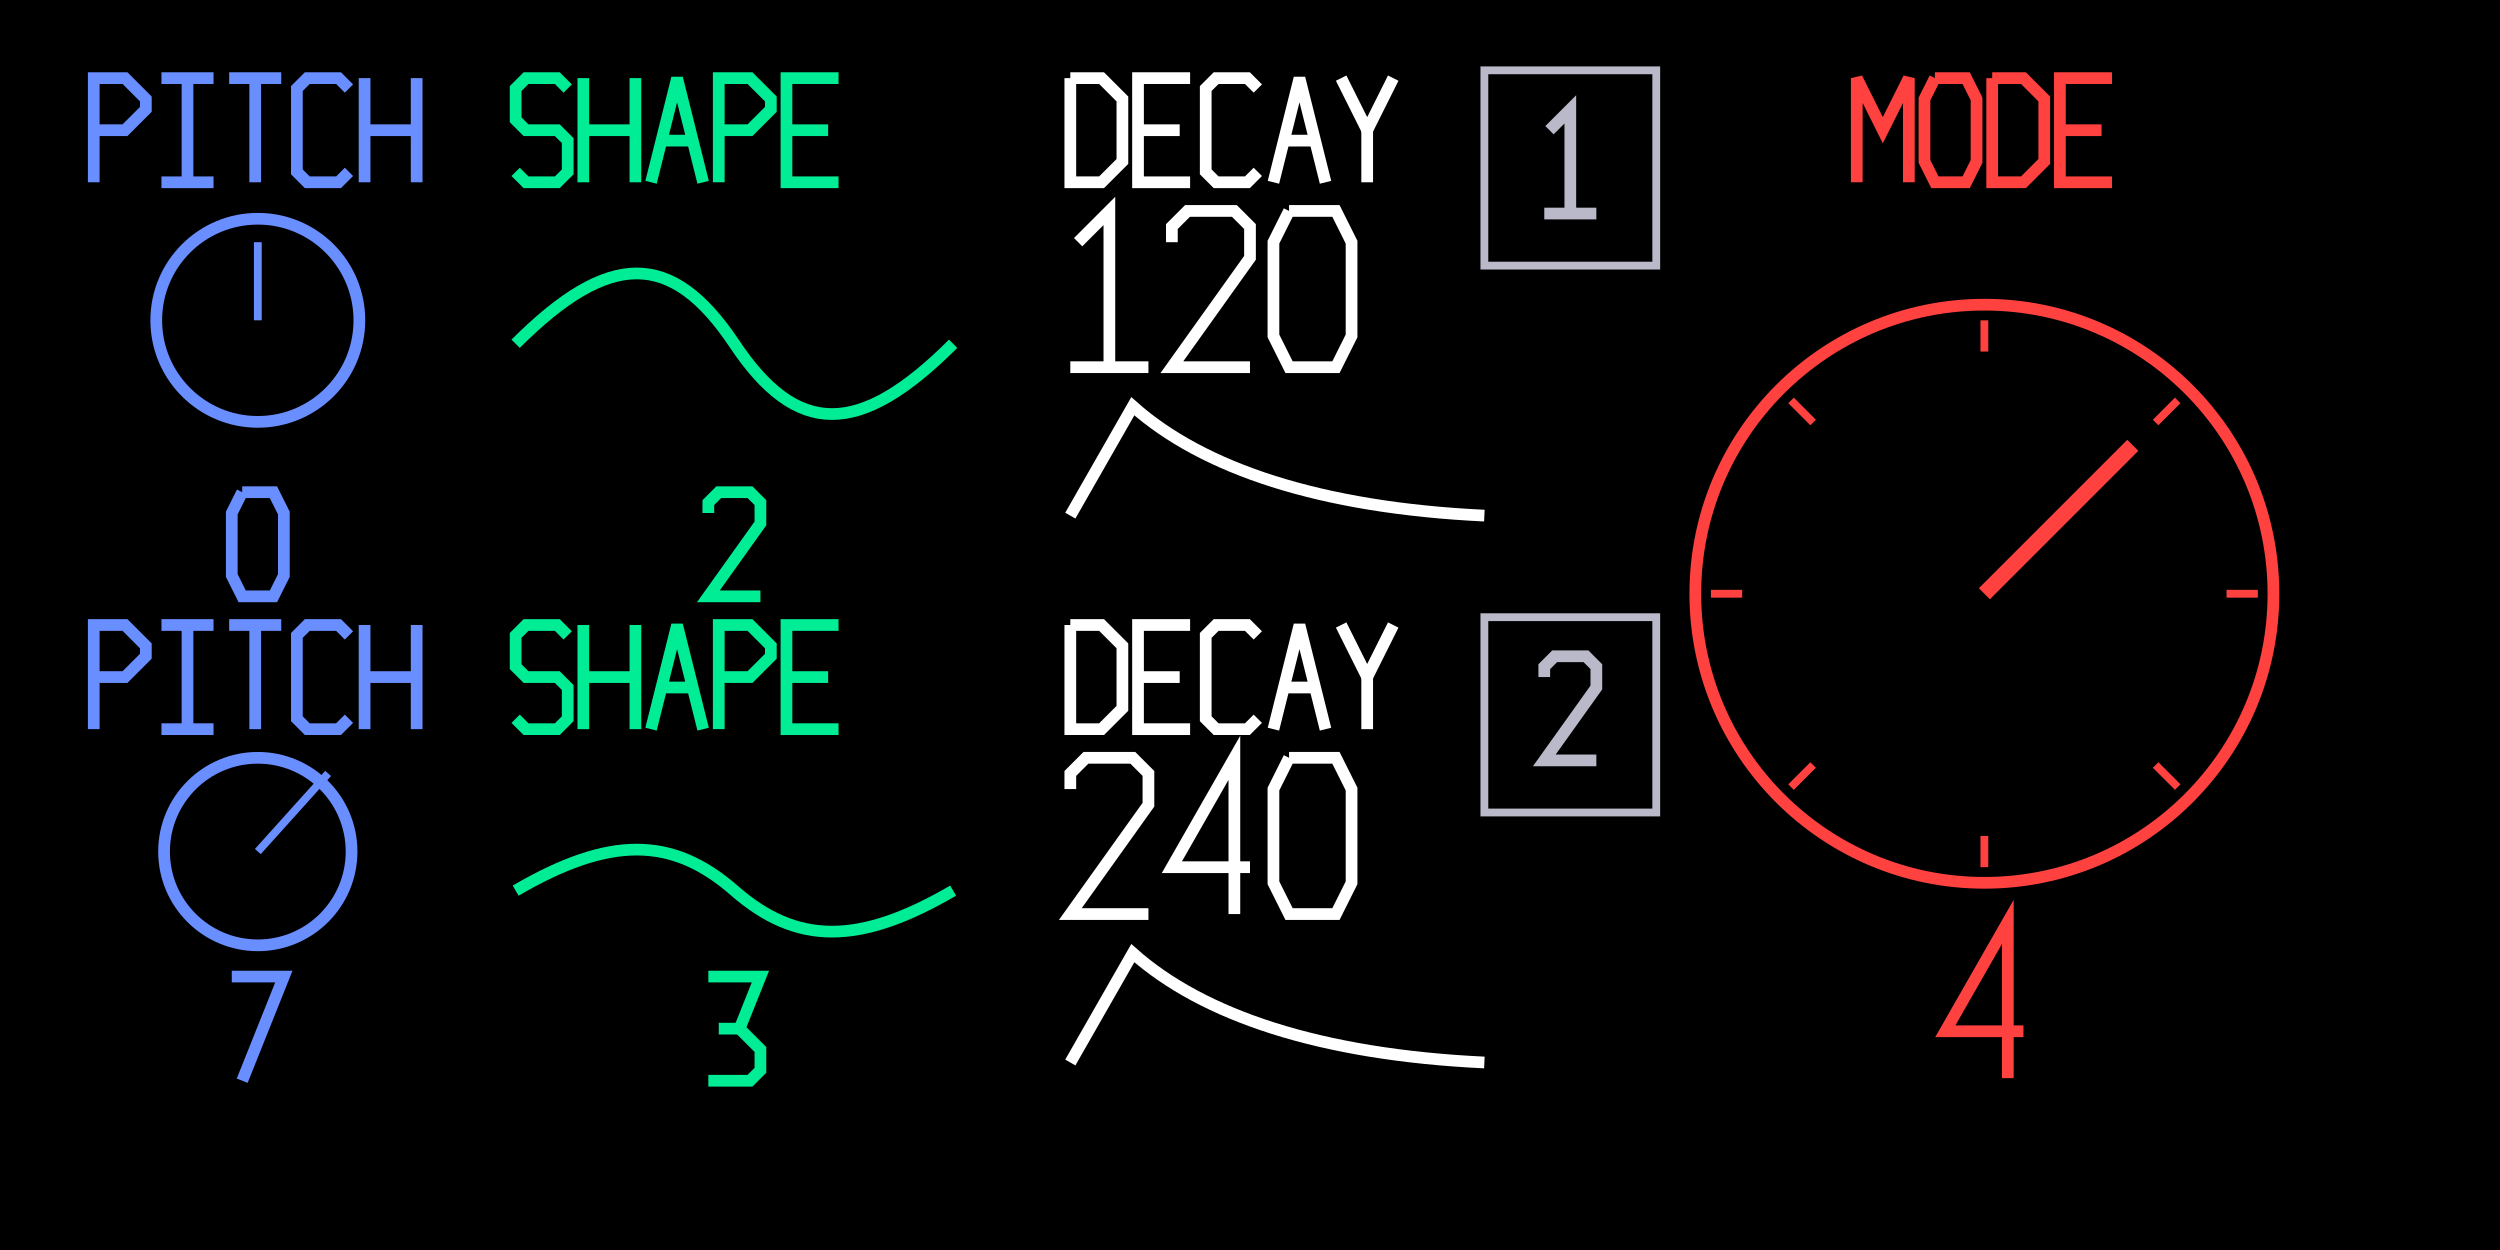
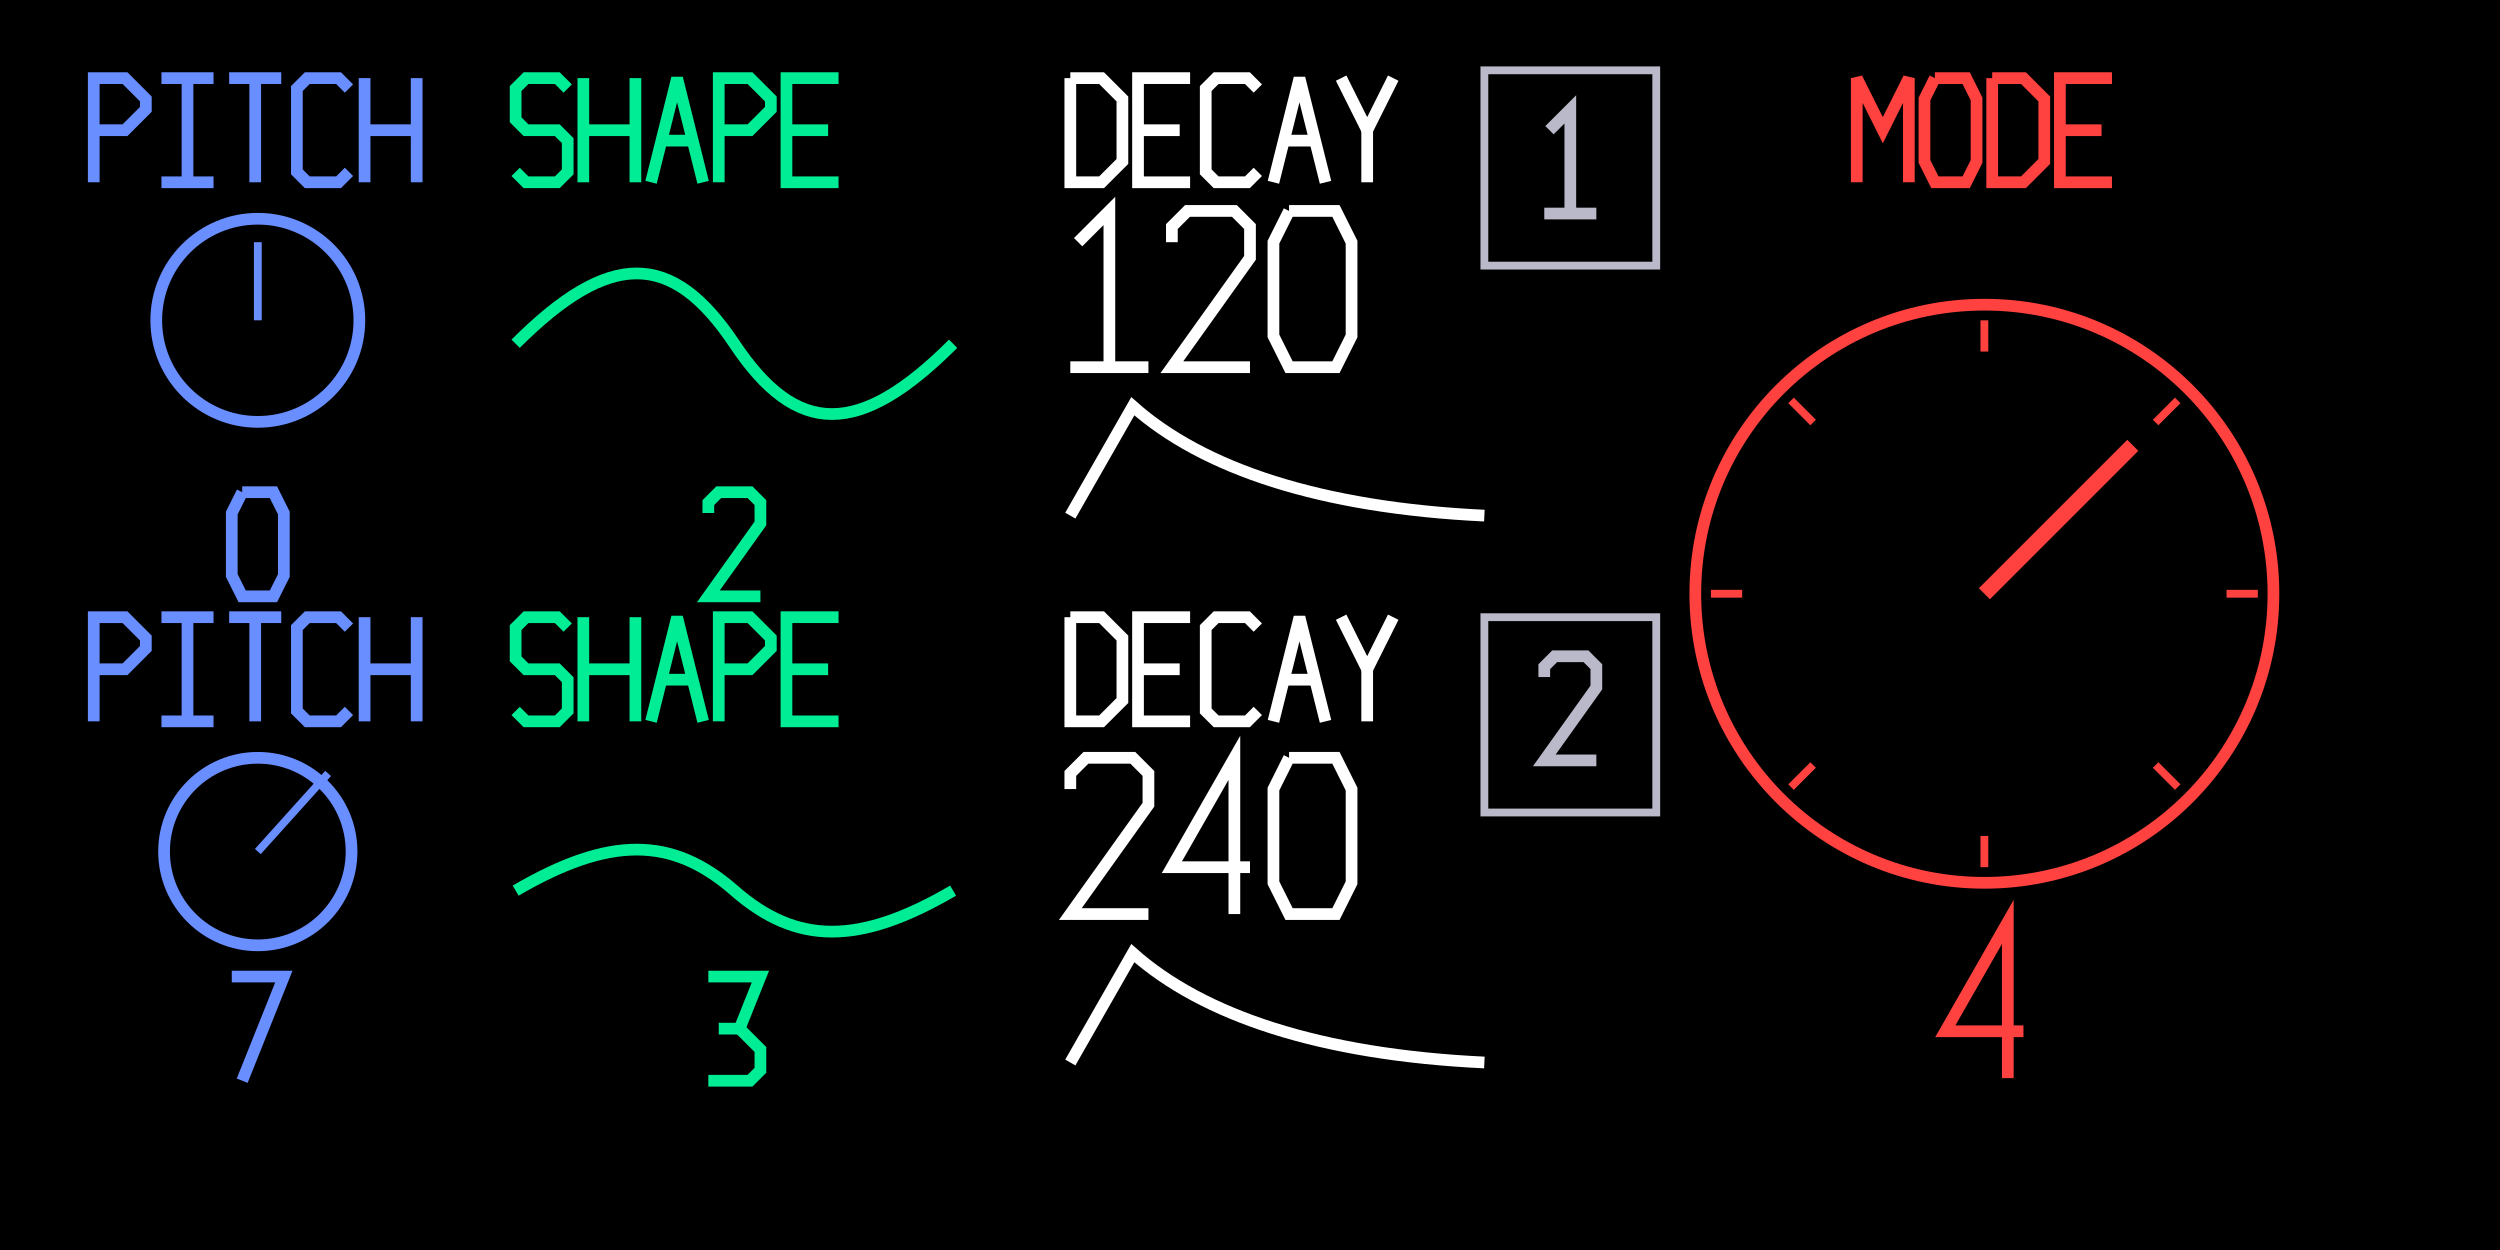
<svg xmlns="http://www.w3.org/2000/svg" width="320" height="160" viewBox="0 0 320 160">
  <rect x="0" y="0" width="320" height="160" fill="#000000" />
  <path id="pitch-label-0-0" d="M 12,23.333 L 12,10 L 16,10 L 18.667,12.667 L 18.667,14 L 16,16.667 L 12,16.667" fill="none" stroke="#698eff" stroke-width="1.5" />
  <path id="pitch-label-0-1" d="M 20.667,10 L 27.333,10" fill="none" stroke="#698eff" stroke-width="1.5" />
  <path id="pitch-label-0-2" d="M 24,10 L 24,23.333" fill="none" stroke="#698eff" stroke-width="1.5" />
  <path id="pitch-label-0-3" d="M 20.667,23.333 L 27.333,23.333" fill="none" stroke="#698eff" stroke-width="1.5" />
  <path id="pitch-label-0-4" d="M 29.333,10 L 36,10" fill="none" stroke="#698eff" stroke-width="1.5" />
  <path id="pitch-label-0-5" d="M 32.667,10 L 32.667,23.333" fill="none" stroke="#698eff" stroke-width="1.5" />
  <path id="pitch-label-0-6" d="M 44.667,11.333 L 43.333,10 L 39.333,10 L 38,11.333 L 38,22 L 39.333,23.333 L 43.333,23.333 L 44.667,22" fill="none" stroke="#698eff" stroke-width="1.5" />
  <path id="pitch-label-0-7" d="M 46.667,10 L 46.667,23.333" fill="none" stroke="#698eff" stroke-width="1.5" />
  <path id="pitch-label-0-8" d="M 53.333,10 L 53.333,23.333" fill="none" stroke="#698eff" stroke-width="1.5" />
  <path id="pitch-label-0-9" d="M 46.667,16.667 L 53.333,16.667" fill="none" stroke="#698eff" stroke-width="1.5" />
  <path id="shape-label-0-0" d="M 72.667,11.333 L 71.333,10 L 67.333,10 L 66,11.333 L 66,15.333 L 67.333,16.667 L 71.333,16.667 L 72.667,18 L 72.667,22 L 71.333,23.333 L 67.333,23.333 L 66,22" fill="none" stroke="#00ed95" stroke-width="1.5" />
  <path id="shape-label-0-1" d="M 74.667,10 L 74.667,23.333" fill="none" stroke="#00ed95" stroke-width="1.5" />
  <path id="shape-label-0-2" d="M 81.333,10 L 81.333,23.333" fill="none" stroke="#00ed95" stroke-width="1.5" />
  <path id="shape-label-0-3" d="M 74.667,16.667 L 81.333,16.667" fill="none" stroke="#00ed95" stroke-width="1.5" />
  <path id="shape-label-0-4" d="M 83.333,23.333 L 86.667,10 L 90,23.333" fill="none" stroke="#00ed95" stroke-width="1.5" />
  <path id="shape-label-0-5" d="M 84.667,18 L 88.667,18" fill="none" stroke="#00ed95" stroke-width="1.5" />
  <path id="shape-label-0-6" d="M 92,23.333 L 92,10 L 96,10 L 98.667,12.667 L 98.667,14 L 96,16.667 L 92,16.667" fill="none" stroke="#00ed95" stroke-width="1.5" />
  <path id="shape-label-0-7" d="M 107.333,10 L 100.667,10 L 100.667,23.333 L 107.333,23.333" fill="none" stroke="#00ed95" stroke-width="1.5" />
  <path id="shape-label-0-8" d="M 100.667,16.667 L 106,16.667" fill="none" stroke="#00ed95" stroke-width="1.5" />
  <path id="decay-label-0-0" d="M 137,10 L 141,10 L 143.667,12.667 L 143.667,20.667 L 141,23.333 L 137,23.333 L 137,10" fill="none" stroke="#ffffff" stroke-width="1.5" />
  <path id="decay-label-0-1" d="M 152.333,10 L 145.667,10 L 145.667,23.333 L 152.333,23.333" fill="none" stroke="#ffffff" stroke-width="1.5" />
  <path id="decay-label-0-2" d="M 145.667,16.667 L 151,16.667" fill="none" stroke="#ffffff" stroke-width="1.5" />
  <path id="decay-label-0-3" d="M 161,11.333 L 159.667,10 L 155.667,10 L 154.333,11.333 L 154.333,22 L 155.667,23.333 L 159.667,23.333 L 161,22" fill="none" stroke="#ffffff" stroke-width="1.5" />
  <path id="decay-label-0-4" d="M 163,23.333 L 166.333,10 L 169.667,23.333" fill="none" stroke="#ffffff" stroke-width="1.5" />
  <path id="decay-label-0-5" d="M 164.333,18 L 168.333,18" fill="none" stroke="#ffffff" stroke-width="1.5" />
  <path id="decay-label-0-6" d="M 171.667,10 L 175,16.667 L 178.333,10" fill="none" stroke="#ffffff" stroke-width="1.5" />
  <path id="decay-label-0-7" d="M 175,16.667 L 175,23.333" fill="none" stroke="#ffffff" stroke-width="1.5" />
  <path id="source-number-0-0" d="M 198.333,16.667 L 201,14 L 201,27.333" fill="none" stroke="#b9b9c9" stroke-width="1.5" />
  <path id="source-number-0-1" d="M 197.667,27.333 L 204.333,27.333" fill="none" stroke="#b9b9c9" stroke-width="1.5" />
  <path id="source-identity-0" d="M 190 9 L 212 9 L 212 34 L 190 34 Z" fill="none" stroke="#b9b9c9" stroke-width="1" />
  <path id="pitch-dial-0" d="M 46 41 C 46 48.18 40.18 54 33 54 C 25.82 54 20 48.18 20 41 C 20 33.82 25.82 28 33 28 C 40.18 28 46 33.82 46 41" fill="none" stroke="#698eff" stroke-width="1.5" />
  <path id="pitch-pointer-0" d="M 33,41 L 33,31" fill="none" stroke="#698eff" stroke-width="1" />
  <path id="pitch-value-0-0" d="M 31,63 L 35,63 L 36.333,65.667 L 36.333,73.667 L 35,76.333 L 31,76.333 L 29.667,73.667 L 29.667,65.667 L 31,63" fill="none" stroke="#698eff" stroke-width="1.5" />
  <path id="source-wave-0" d="M 66 44 C 78 32 86 32 94 44 C 102 56 110 56 122 44" fill="none" stroke="#00ed95" stroke-width="1.5" />
  <path id="shape-value-0-0" d="M 90.667,65.667 L 90.667,64.333 L 92,63 L 96,63 L 97.333,64.333 L 97.333,67 L 90.667,76.333 L 97.333,76.333" fill="none" stroke="#00ed95" stroke-width="1.5" />
  <path id="decay-value-0-0" d="M 138,31 L 142,27 L 142,47" fill="none" stroke="#ffffff" stroke-width="1.5" />
  <path id="decay-value-0-1" d="M 137,47 L 147,47" fill="none" stroke="#ffffff" stroke-width="1.5" />
  <path id="decay-value-0-2" d="M 150,31 L 150,29 L 152,27 L 158,27 L 160,29 L 160,33 L 150,47 L 160,47" fill="none" stroke="#ffffff" stroke-width="1.5" />
  <path id="decay-value-0-3" d="M 165,27 L 171,27 L 173,31 L 173,43 L 171,47 L 165,47 L 163,43 L 163,31 L 165,27" fill="none" stroke="#ffffff" stroke-width="1.5" />
  <path id="source-envelope-0" d="M 137 66 L 145 52 C 154 60 169 65 190 66" fill="none" stroke="#ffffff" stroke-width="1.5" />
-   <path id="pitch-label-1-0" d="M 12,93.333 L 12,80 L 16,80 L 18.667,82.667 L 18.667,84 L 16,86.667 L 12,86.667" fill="none" stroke="#698eff" stroke-width="1.5" />
-   <path id="pitch-label-1-1" d="M 20.667,80 L 27.333,80" fill="none" stroke="#698eff" stroke-width="1.5" />
-   <path id="pitch-label-1-2" d="M 24,80 L 24,93.333" fill="none" stroke="#698eff" stroke-width="1.5" />
-   <path id="pitch-label-1-3" d="M 20.667,93.333 L 27.333,93.333" fill="none" stroke="#698eff" stroke-width="1.5" />
-   <path id="pitch-label-1-4" d="M 29.333,80 L 36,80" fill="none" stroke="#698eff" stroke-width="1.5" />
-   <path id="pitch-label-1-5" d="M 32.667,80 L 32.667,93.333" fill="none" stroke="#698eff" stroke-width="1.5" />
-   <path id="pitch-label-1-6" d="M 44.667,81.333 L 43.333,80 L 39.333,80 L 38,81.333 L 38,92 L 39.333,93.333 L 43.333,93.333 L 44.667,92" fill="none" stroke="#698eff" stroke-width="1.5" />
-   <path id="pitch-label-1-7" d="M 46.667,80 L 46.667,93.333" fill="none" stroke="#698eff" stroke-width="1.5" />
-   <path id="pitch-label-1-8" d="M 53.333,80 L 53.333,93.333" fill="none" stroke="#698eff" stroke-width="1.5" />
-   <path id="pitch-label-1-9" d="M 46.667,86.667 L 53.333,86.667" fill="none" stroke="#698eff" stroke-width="1.5" />
-   <path id="shape-label-1-0" d="M 72.667,81.333 L 71.333,80 L 67.333,80 L 66,81.333 L 66,85.333 L 67.333,86.667 L 71.333,86.667 L 72.667,88 L 72.667,92 L 71.333,93.333 L 67.333,93.333 L 66,92" fill="none" stroke="#00ed95" stroke-width="1.5" />
-   <path id="shape-label-1-1" d="M 74.667,80 L 74.667,93.333" fill="none" stroke="#00ed95" stroke-width="1.5" />
-   <path id="shape-label-1-2" d="M 81.333,80 L 81.333,93.333" fill="none" stroke="#00ed95" stroke-width="1.5" />
-   <path id="shape-label-1-3" d="M 74.667,86.667 L 81.333,86.667" fill="none" stroke="#00ed95" stroke-width="1.5" />
-   <path id="shape-label-1-4" d="M 83.333,93.333 L 86.667,80 L 90,93.333" fill="none" stroke="#00ed95" stroke-width="1.5" />
-   <path id="shape-label-1-5" d="M 84.667,88 L 88.667,88" fill="none" stroke="#00ed95" stroke-width="1.5" />
-   <path id="shape-label-1-6" d="M 92,93.333 L 92,80 L 96,80 L 98.667,82.667 L 98.667,84 L 96,86.667 L 92,86.667" fill="none" stroke="#00ed95" stroke-width="1.5" />
-   <path id="shape-label-1-7" d="M 107.333,80 L 100.667,80 L 100.667,93.333 L 107.333,93.333" fill="none" stroke="#00ed95" stroke-width="1.5" />
-   <path id="shape-label-1-8" d="M 100.667,86.667 L 106,86.667" fill="none" stroke="#00ed95" stroke-width="1.5" />
-   <path id="decay-label-1-0" d="M 137,80 L 141,80 L 143.667,82.667 L 143.667,90.667 L 141,93.333 L 137,93.333 L 137,80" fill="none" stroke="#ffffff" stroke-width="1.5" />
-   <path id="decay-label-1-1" d="M 152.333,80 L 145.667,80 L 145.667,93.333 L 152.333,93.333" fill="none" stroke="#ffffff" stroke-width="1.5" />
-   <path id="decay-label-1-2" d="M 145.667,86.667 L 151,86.667" fill="none" stroke="#ffffff" stroke-width="1.5" />
-   <path id="decay-label-1-3" d="M 161,81.333 L 159.667,80 L 155.667,80 L 154.333,81.333 L 154.333,92 L 155.667,93.333 L 159.667,93.333 L 161,92" fill="none" stroke="#ffffff" stroke-width="1.5" />
-   <path id="decay-label-1-4" d="M 163,93.333 L 166.333,80 L 169.667,93.333" fill="none" stroke="#ffffff" stroke-width="1.5" />
-   <path id="decay-label-1-5" d="M 164.333,88 L 168.333,88" fill="none" stroke="#ffffff" stroke-width="1.5" />
-   <path id="decay-label-1-6" d="M 171.667,80 L 175,86.667 L 178.333,80" fill="none" stroke="#ffffff" stroke-width="1.5" />
-   <path id="decay-label-1-7" d="M 175,86.667 L 175,93.333" fill="none" stroke="#ffffff" stroke-width="1.5" />
+   <path id="pitch-label-1-0" d="M 12,92.333 L 12,79 L 16,79 L 18.667,81.667 L 18.667,83 L 16,85.667 L 12,85.667" fill="none" stroke="#698eff" stroke-width="1.5" />
+   <path id="pitch-label-1-1" d="M 20.667,79 L 27.333,79" fill="none" stroke="#698eff" stroke-width="1.5" />
+   <path id="pitch-label-1-2" d="M 24,79 L 24,92.333" fill="none" stroke="#698eff" stroke-width="1.5" />
+   <path id="pitch-label-1-3" d="M 20.667,92.333 L 27.333,92.333" fill="none" stroke="#698eff" stroke-width="1.5" />
+   <path id="pitch-label-1-4" d="M 29.333,79 L 36,79" fill="none" stroke="#698eff" stroke-width="1.5" />
+   <path id="pitch-label-1-5" d="M 32.667,79 L 32.667,92.333" fill="none" stroke="#698eff" stroke-width="1.5" />
+   <path id="pitch-label-1-6" d="M 44.667,80.333 L 43.333,79 L 39.333,79 L 38,80.333 L 38,91 L 39.333,92.333 L 43.333,92.333 L 44.667,91" fill="none" stroke="#698eff" stroke-width="1.5" />
+   <path id="pitch-label-1-7" d="M 46.667,79 L 46.667,92.333" fill="none" stroke="#698eff" stroke-width="1.5" />
+   <path id="pitch-label-1-8" d="M 53.333,79 L 53.333,92.333" fill="none" stroke="#698eff" stroke-width="1.5" />
+   <path id="pitch-label-1-9" d="M 46.667,85.667 L 53.333,85.667" fill="none" stroke="#698eff" stroke-width="1.5" />
+   <path id="shape-label-1-0" d="M 72.667,80.333 L 71.333,79 L 67.333,79 L 66,80.333 L 66,84.333 L 67.333,85.667 L 71.333,85.667 L 72.667,87 L 72.667,91 L 71.333,92.333 L 67.333,92.333 L 66,91" fill="none" stroke="#00ed95" stroke-width="1.5" />
+   <path id="shape-label-1-1" d="M 74.667,79 L 74.667,92.333" fill="none" stroke="#00ed95" stroke-width="1.5" />
+   <path id="shape-label-1-2" d="M 81.333,79 L 81.333,92.333" fill="none" stroke="#00ed95" stroke-width="1.5" />
+   <path id="shape-label-1-3" d="M 74.667,85.667 L 81.333,85.667" fill="none" stroke="#00ed95" stroke-width="1.5" />
+   <path id="shape-label-1-4" d="M 83.333,92.333 L 86.667,79 L 90,92.333" fill="none" stroke="#00ed95" stroke-width="1.5" />
+   <path id="shape-label-1-5" d="M 84.667,87 L 88.667,87" fill="none" stroke="#00ed95" stroke-width="1.5" />
+   <path id="shape-label-1-6" d="M 92,92.333 L 92,79 L 96,79 L 98.667,81.667 L 98.667,83 L 96,85.667 L 92,85.667" fill="none" stroke="#00ed95" stroke-width="1.5" />
+   <path id="shape-label-1-7" d="M 107.333,79 L 100.667,79 L 100.667,92.333 L 107.333,92.333" fill="none" stroke="#00ed95" stroke-width="1.5" />
+   <path id="shape-label-1-8" d="M 100.667,85.667 L 106,85.667" fill="none" stroke="#00ed95" stroke-width="1.5" />
+   <path id="decay-label-1-0" d="M 137,79 L 141,79 L 143.667,81.667 L 143.667,89.667 L 141,92.333 L 137,92.333 L 137,79" fill="none" stroke="#ffffff" stroke-width="1.5" />
+   <path id="decay-label-1-1" d="M 152.333,79 L 145.667,79 L 145.667,92.333 L 152.333,92.333" fill="none" stroke="#ffffff" stroke-width="1.5" />
+   <path id="decay-label-1-2" d="M 145.667,85.667 L 151,85.667" fill="none" stroke="#ffffff" stroke-width="1.5" />
+   <path id="decay-label-1-3" d="M 161,80.333 L 159.667,79 L 155.667,79 L 154.333,80.333 L 154.333,91 L 155.667,92.333 L 159.667,92.333 L 161,91" fill="none" stroke="#ffffff" stroke-width="1.5" />
+   <path id="decay-label-1-4" d="M 163,92.333 L 166.333,79 L 169.667,92.333" fill="none" stroke="#ffffff" stroke-width="1.5" />
+   <path id="decay-label-1-5" d="M 164.333,87 L 168.333,87" fill="none" stroke="#ffffff" stroke-width="1.5" />
+   <path id="decay-label-1-6" d="M 171.667,79 L 175,85.667 L 178.333,79" fill="none" stroke="#ffffff" stroke-width="1.5" />
+   <path id="decay-label-1-7" d="M 175,85.667 L 175,92.333" fill="none" stroke="#ffffff" stroke-width="1.5" />
  <path id="source-number-1-0" d="M 197.667,86.667 L 197.667,85.333 L 199,84 L 203,84 L 204.333,85.333 L 204.333,88 L 197.667,97.333 L 204.333,97.333" fill="none" stroke="#b9b9c9" stroke-width="1.5" />
  <path id="source-identity-1" d="M 190 79 L 212 79 L 212 104 L 190 104 Z" fill="none" stroke="#b9b9c9" stroke-width="1" />
  <path id="pitch-dial-1" d="M 45 109 C 45 115.627 39.627 121 33 121 C 26.373 121 21 115.627 21 109 C 21 102.373 26.373 97 33 97 C 39.627 97 45 102.373 45 109" fill="none" stroke="#698eff" stroke-width="1.5" />
  <path id="pitch-pointer-1" d="M 33,109 L 42,99" fill="none" stroke="#698eff" stroke-width="1" />
  <path id="pitch-value-1-0" d="M 29.667,125 L 36.333,125 L 31,138.333" fill="none" stroke="#698eff" stroke-width="1.5" />
  <path id="source-wave-1" d="M 66 114 C 78 107 86 107 94 114 C 102 121 110 121 122 114" fill="none" stroke="#00ed95" stroke-width="1.5" />
  <path id="shape-value-1-0" d="M 90.667,125 L 97.333,125 L 94.667,131.667 L 97.333,134.333 L 97.333,137 L 96,138.333 L 90.667,138.333" fill="none" stroke="#00ed95" stroke-width="1.5" />
  <path id="shape-value-1-1" d="M 92,131.667 L 94.667,131.667" fill="none" stroke="#00ed95" stroke-width="1.5" />
  <path id="decay-value-1-0" d="M 137,101 L 137,99 L 139,97 L 145,97 L 147,99 L 147,103 L 137,117 L 147,117" fill="none" stroke="#ffffff" stroke-width="1.5" />
  <path id="decay-value-1-1" d="M 158,117 L 158,97 L 150,111 L 160,111" fill="none" stroke="#ffffff" stroke-width="1.5" />
  <path id="decay-value-1-2" d="M 165,97 L 171,97 L 173,101 L 173,113 L 171,117 L 165,117 L 163,113 L 163,101 L 165,97" fill="none" stroke="#ffffff" stroke-width="1.5" />
  <path id="source-envelope-1" d="M 137 136 L 145 122 C 154 130 169 135 190 136" fill="none" stroke="#ffffff" stroke-width="1.5" />
  <path id="mode-0" d="M 237.667,23.333 L 237.667,10 L 241,16.667 L 244.333,10 L 244.333,23.333" fill="none" stroke="#ff423f" stroke-width="1.5" />
  <path id="mode-1" d="M 247.667,10 L 251.667,10 L 253,12.667 L 253,20.667 L 251.667,23.333 L 247.667,23.333 L 246.333,20.667 L 246.333,12.667 L 247.667,10" fill="none" stroke="#ff423f" stroke-width="1.5" />
  <path id="mode-2" d="M 255,10 L 259,10 L 261.667,12.667 L 261.667,20.667 L 259,23.333 L 255,23.333 L 255,10" fill="none" stroke="#ff423f" stroke-width="1.5" />
  <path id="mode-3" d="M 270.333,10 L 263.667,10 L 263.667,23.333 L 270.333,23.333" fill="none" stroke="#ff423f" stroke-width="1.5" />
  <path id="mode-4" d="M 263.667,16.667 L 269,16.667" fill="none" stroke="#ff423f" stroke-width="1.5" />
  <path id="mode-ring" d="M 291 76 C 291 96.434 274.435 113 254 113 C 233.565 113 217 96.434 217 76 C 217 55.566 233.565 39 254 39 C 274.435 39 291 55.566 291 76" fill="none" stroke="#ff423f" stroke-width="1.5" />
  <path id="mode-tick-0" d="M 285,76 L 289,76" fill="none" stroke="#ff423f" stroke-width="1" />
  <path id="mode-tick-1" d="M 275.92,97.92 L 278.749,100.749" fill="none" stroke="#ff423f" stroke-width="1" />
  <path id="mode-tick-2" d="M 254,107 L 254,111" fill="none" stroke="#ff423f" stroke-width="1" />
  <path id="mode-tick-3" d="M 232.08,97.92 L 229.251,100.749" fill="none" stroke="#ff423f" stroke-width="1" />
  <path id="mode-tick-4" d="M 223,76 L 219,76" fill="none" stroke="#ff423f" stroke-width="1" />
  <path id="mode-tick-5" d="M 232.08,54.08 L 229.251,51.251" fill="none" stroke="#ff423f" stroke-width="1" />
  <path id="mode-tick-6" d="M 254,45 L 254,41" fill="none" stroke="#ff423f" stroke-width="1" />
  <path id="mode-tick-7" d="M 275.92,54.08 L 278.749,51.251" fill="none" stroke="#ff423f" stroke-width="1" />
  <path id="mode-pointer" d="M 254,76 L 273,57" fill="none" stroke="#ff423f" stroke-width="2" />
  <path id="mode-value-0" d="M 257,138 L 257,118 L 249,132 L 259,132" fill="none" stroke="#ff423f" stroke-width="1.5" />
</svg>
